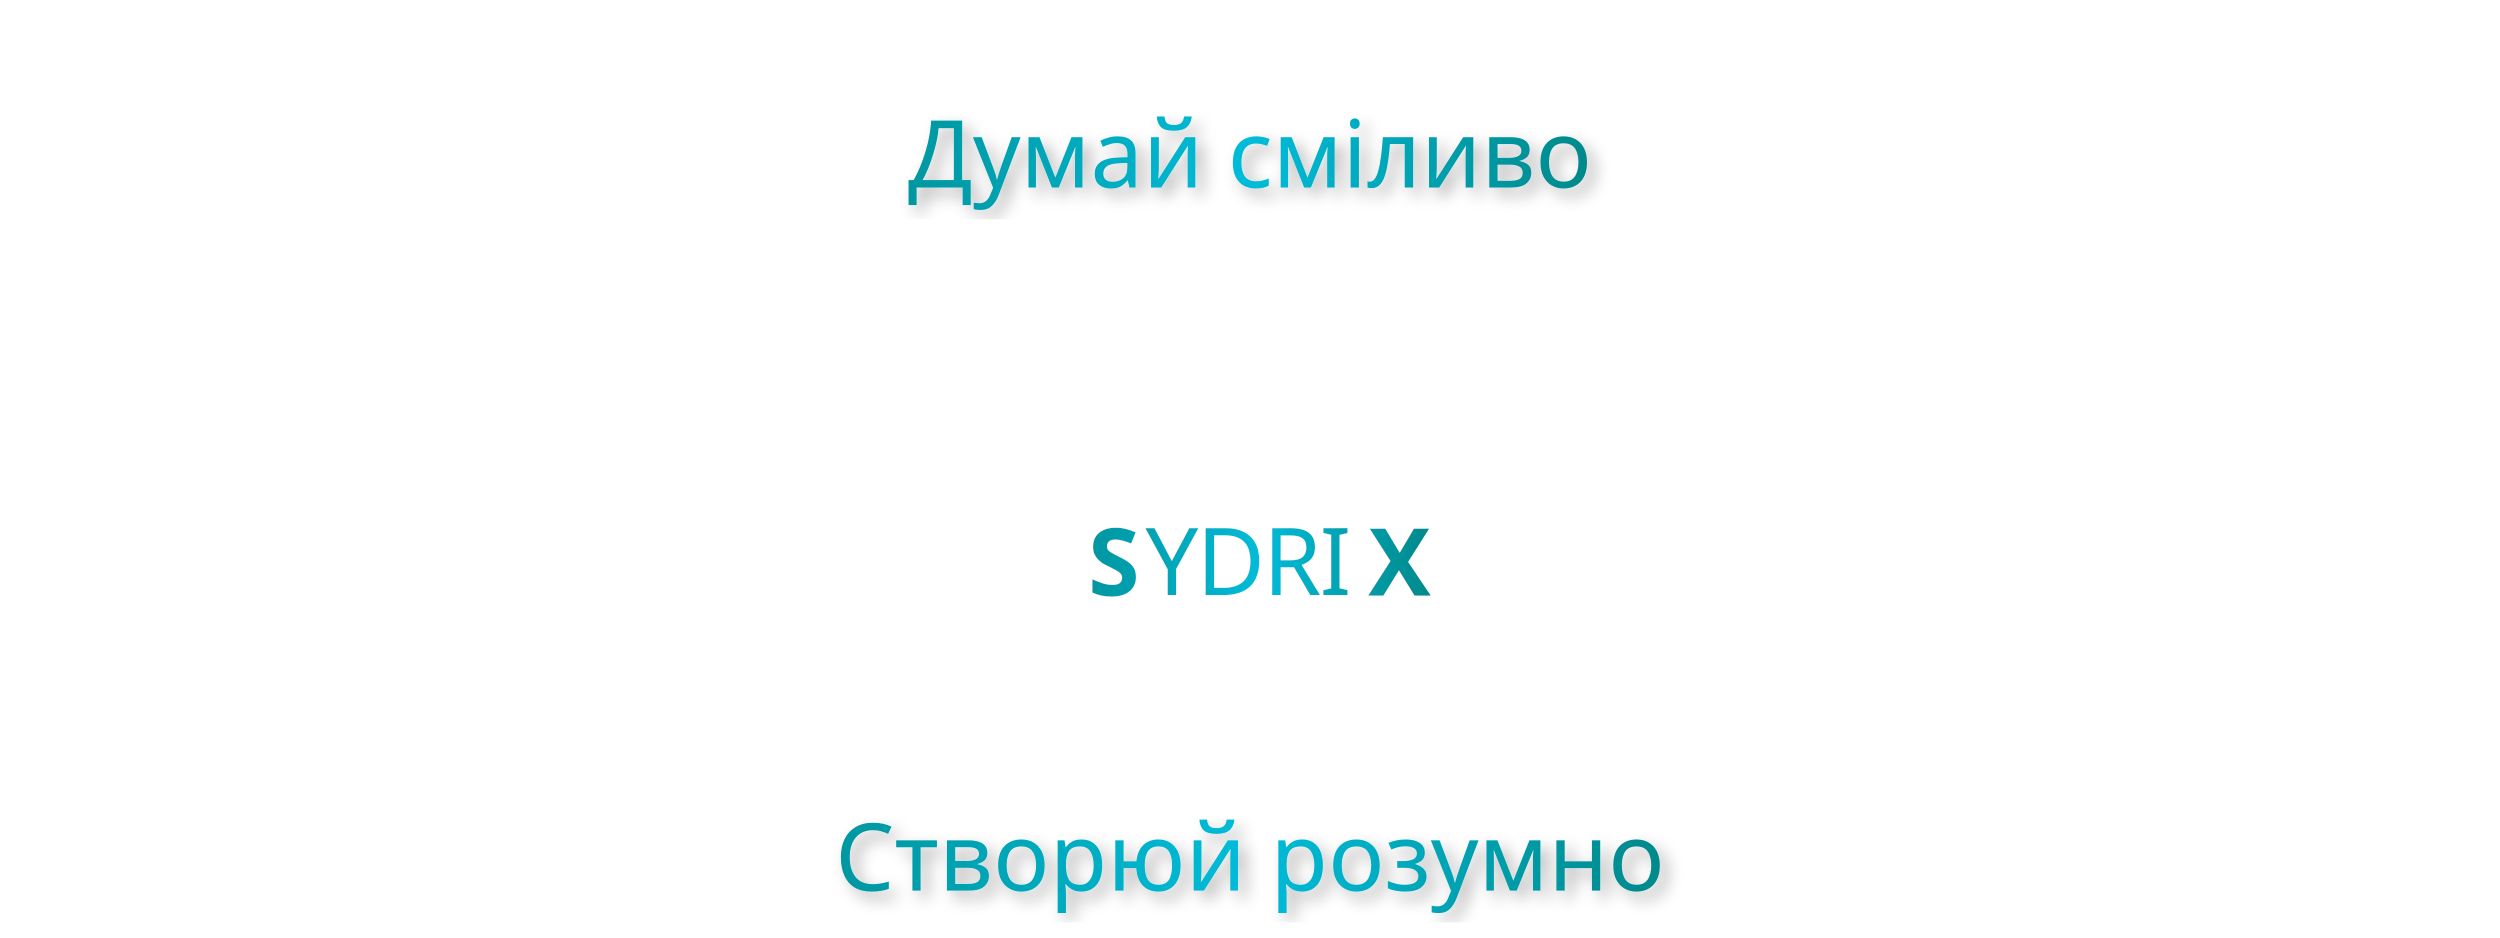
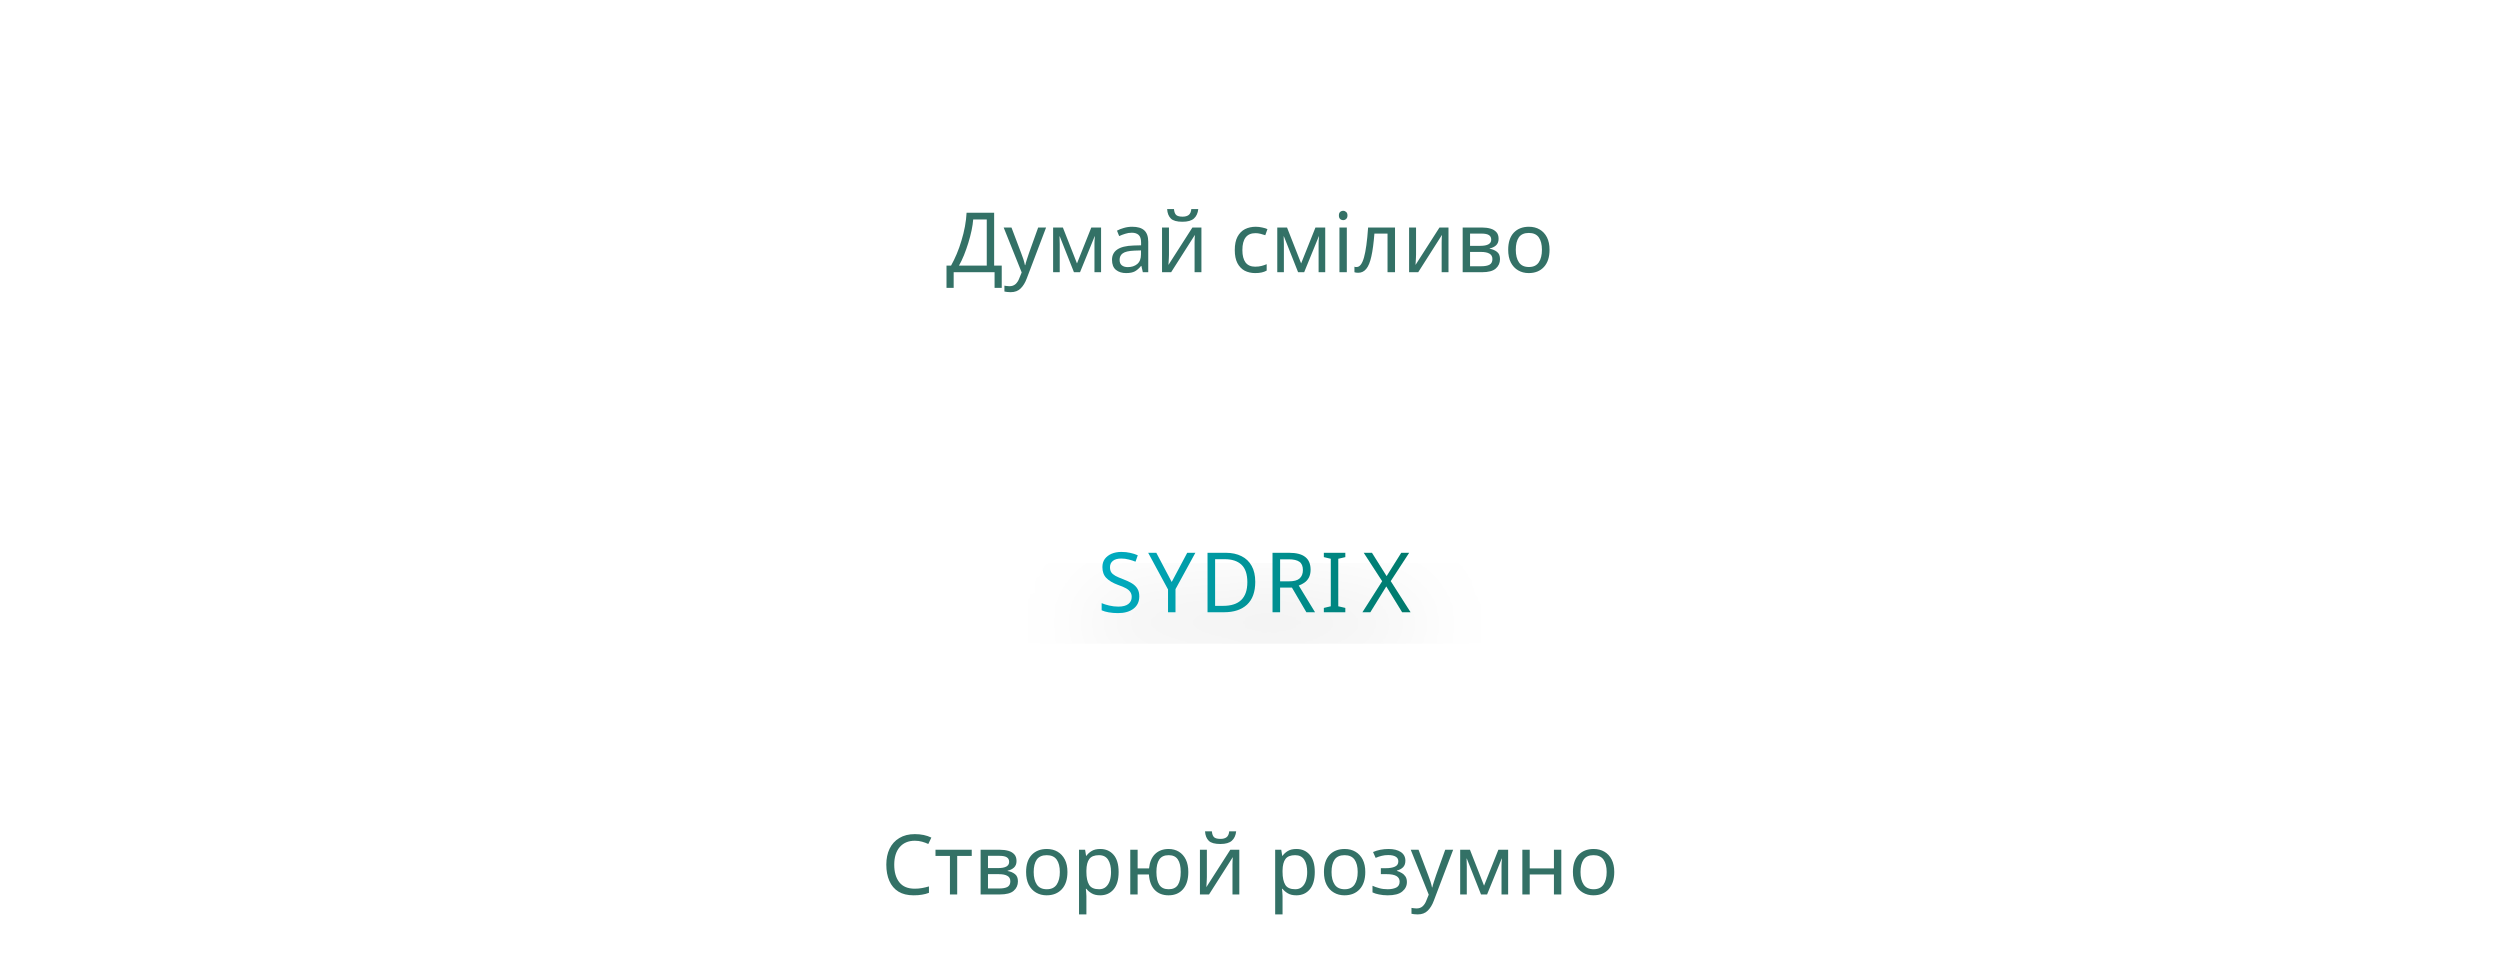
- <svg xmlns="http://www.w3.org/2000/svg" viewBox="0 0 320 120" preserveAspectRatio="xMidYMid meet">
+ <svg xmlns="http://www.w3.org/2000/svg" viewBox="0 0 360 140">
  <defs>
-     <filter id="embossShadow" width="200%" height="200%" x="-50%" y="-50%">
-       <feDropShadow dx="2" dy="2" flood-color="rgba(0,0,0,0.3)" stdDeviation="2" result="ds" />
-       <feGaussianBlur in="SourceAlpha" result="blur" stdDeviation="1" />
-       <feSpecularLighting in="blur" lighting-color="#fff" result="specOut" specularConstant=".6" specularExponent="12" surfaceScale="4">
-         <fePointLight x="-80" y="-80" z="200" />
-       </feSpecularLighting>
-       <feComposite in="specOut" in2="SourceAlpha" operator="in" result="lit" />
-       <feMerge>
-         <feMergeNode in="ds" />
-         <feMergeNode in="lit" />
-         <feMergeNode in="SourceGraphic" />
-       </feMerge>
+     <filter id="soft3D" x="-50%" y="-50%" width="200%" height="200%">
+       <feDropShadow dx="0" dy="6" stdDeviation="6" flood-color="rgba(0,0,0,0.25)" />
    </filter>
-     <filter id="textShadow">
-       <feDropShadow dx="1" dy="1" stdDeviation="1" flood-color="rgba(0,0,0,0.3)" />
-     </filter>
-     <linearGradient id="grad-light" x1="0%" y1="0%" x2="100%" y2="0%">
-       <stop offset="0%" stop-color="#0097a1">
-         <animate attributeName="stop-color" dur="6s" repeatCount="indefinite" values="#0097a7;#00bcd1;#09c899;#00898b;#0097a1" keyTimes="0;0.25;0.5;0.75;1" />
+     <linearGradient id="grad" x1="0%" y1="0%" x2="100%" y2="0%">
+       <stop offset="0%" stop-color="#00acc1">
+         <animate attributeName="stop-color" dur="12s" repeatCount="indefinite" values="#00acc1;#1de9b6;#00796b;#00acc1" />
      </stop>
-       <stop offset="50%" stop-color="#00bcd9">
-         <animate attributeName="stop-color" dur="6s" repeatCount="indefinite" values="#00bcd9;#09c899;#00898b;#0097a1;#00bcd9" keyTimes="0;0.25;0.5;0.75;1" />
-       </stop>
-       <stop offset="100%" stop-color="#00898b">
-         <animate attributeName="stop-color" dur="6s" repeatCount="indefinite" values="#00898b;#0097a1;#00bcd9;#09c899;#00898b" keyTimes="0;0.25;0.5;0.75;1" />
+       <stop offset="100%" stop-color="#00796b">
+         <animate attributeName="stop-color" dur="12s" repeatCount="indefinite" values="#00796b;#00acc1;#1de9b6;#00796b" />
      </stop>
    </linearGradient>
  </defs>
  <style>
    text {
-       font-family: 'Orbitron', sans-serif;
+       font-family: 'Poppins', 'Montserrat', sans-serif;
      text-anchor: middle;
-       fill: url(#grad-light);
-       filter: url(#embossShadow);
    }
    .tagline {
-       font-size: 0.8rem;
-       filter: url(#textShadow);
+       font-size: 1rem;
+       fill: #004d40;
+       opacity: 0.8;
    }
    .brand {
+       font-size: 3rem;
+       filter: url(#soft3D);
+       fill: url(#grad);
      dominant-baseline: middle;
-       font-size: 2.2rem;
+       letter-spacing: 0.05em;
    }
-     .brand tspan.sLet,
-     .brand tspan.xLet {
+     .brand tspan:first-child,
+     .brand tspan:last-child {
      font-size: 6rem;
-       font-weight: bold;
    }
-     .brand tspan.mid {
-       font-size: 3rem;
-       letter-spacing: -0.02em;
+     .mid {
+       font-size: 4rem;
    }
  </style>
-   <text class="tagline" x="50%" y="20%">Думай сміливо</text>
-   <text class="brand" x="50%" y="60%">
-     <tspan class="sLet" dx=".2em">S</tspan>
+   <text x="50%" y="28%" class="tagline">Думай сміливо</text>
+   <text x="50%" y="60%" class="brand">
+     <tspan dx=".1em">S</tspan>
    <tspan class="mid" dx="-.2em">YDRI</tspan>
-     <tspan class="xLet" dx="-.08em">X</tspan>
+     <tspan dx="-.1em">X</tspan>
  </text>
-   <text class="tagline" x="50%" y="95%">Створюй розумно</text>
+   <text x="50%" y="92%" class="tagline">Створюй розумно</text>
</svg>
